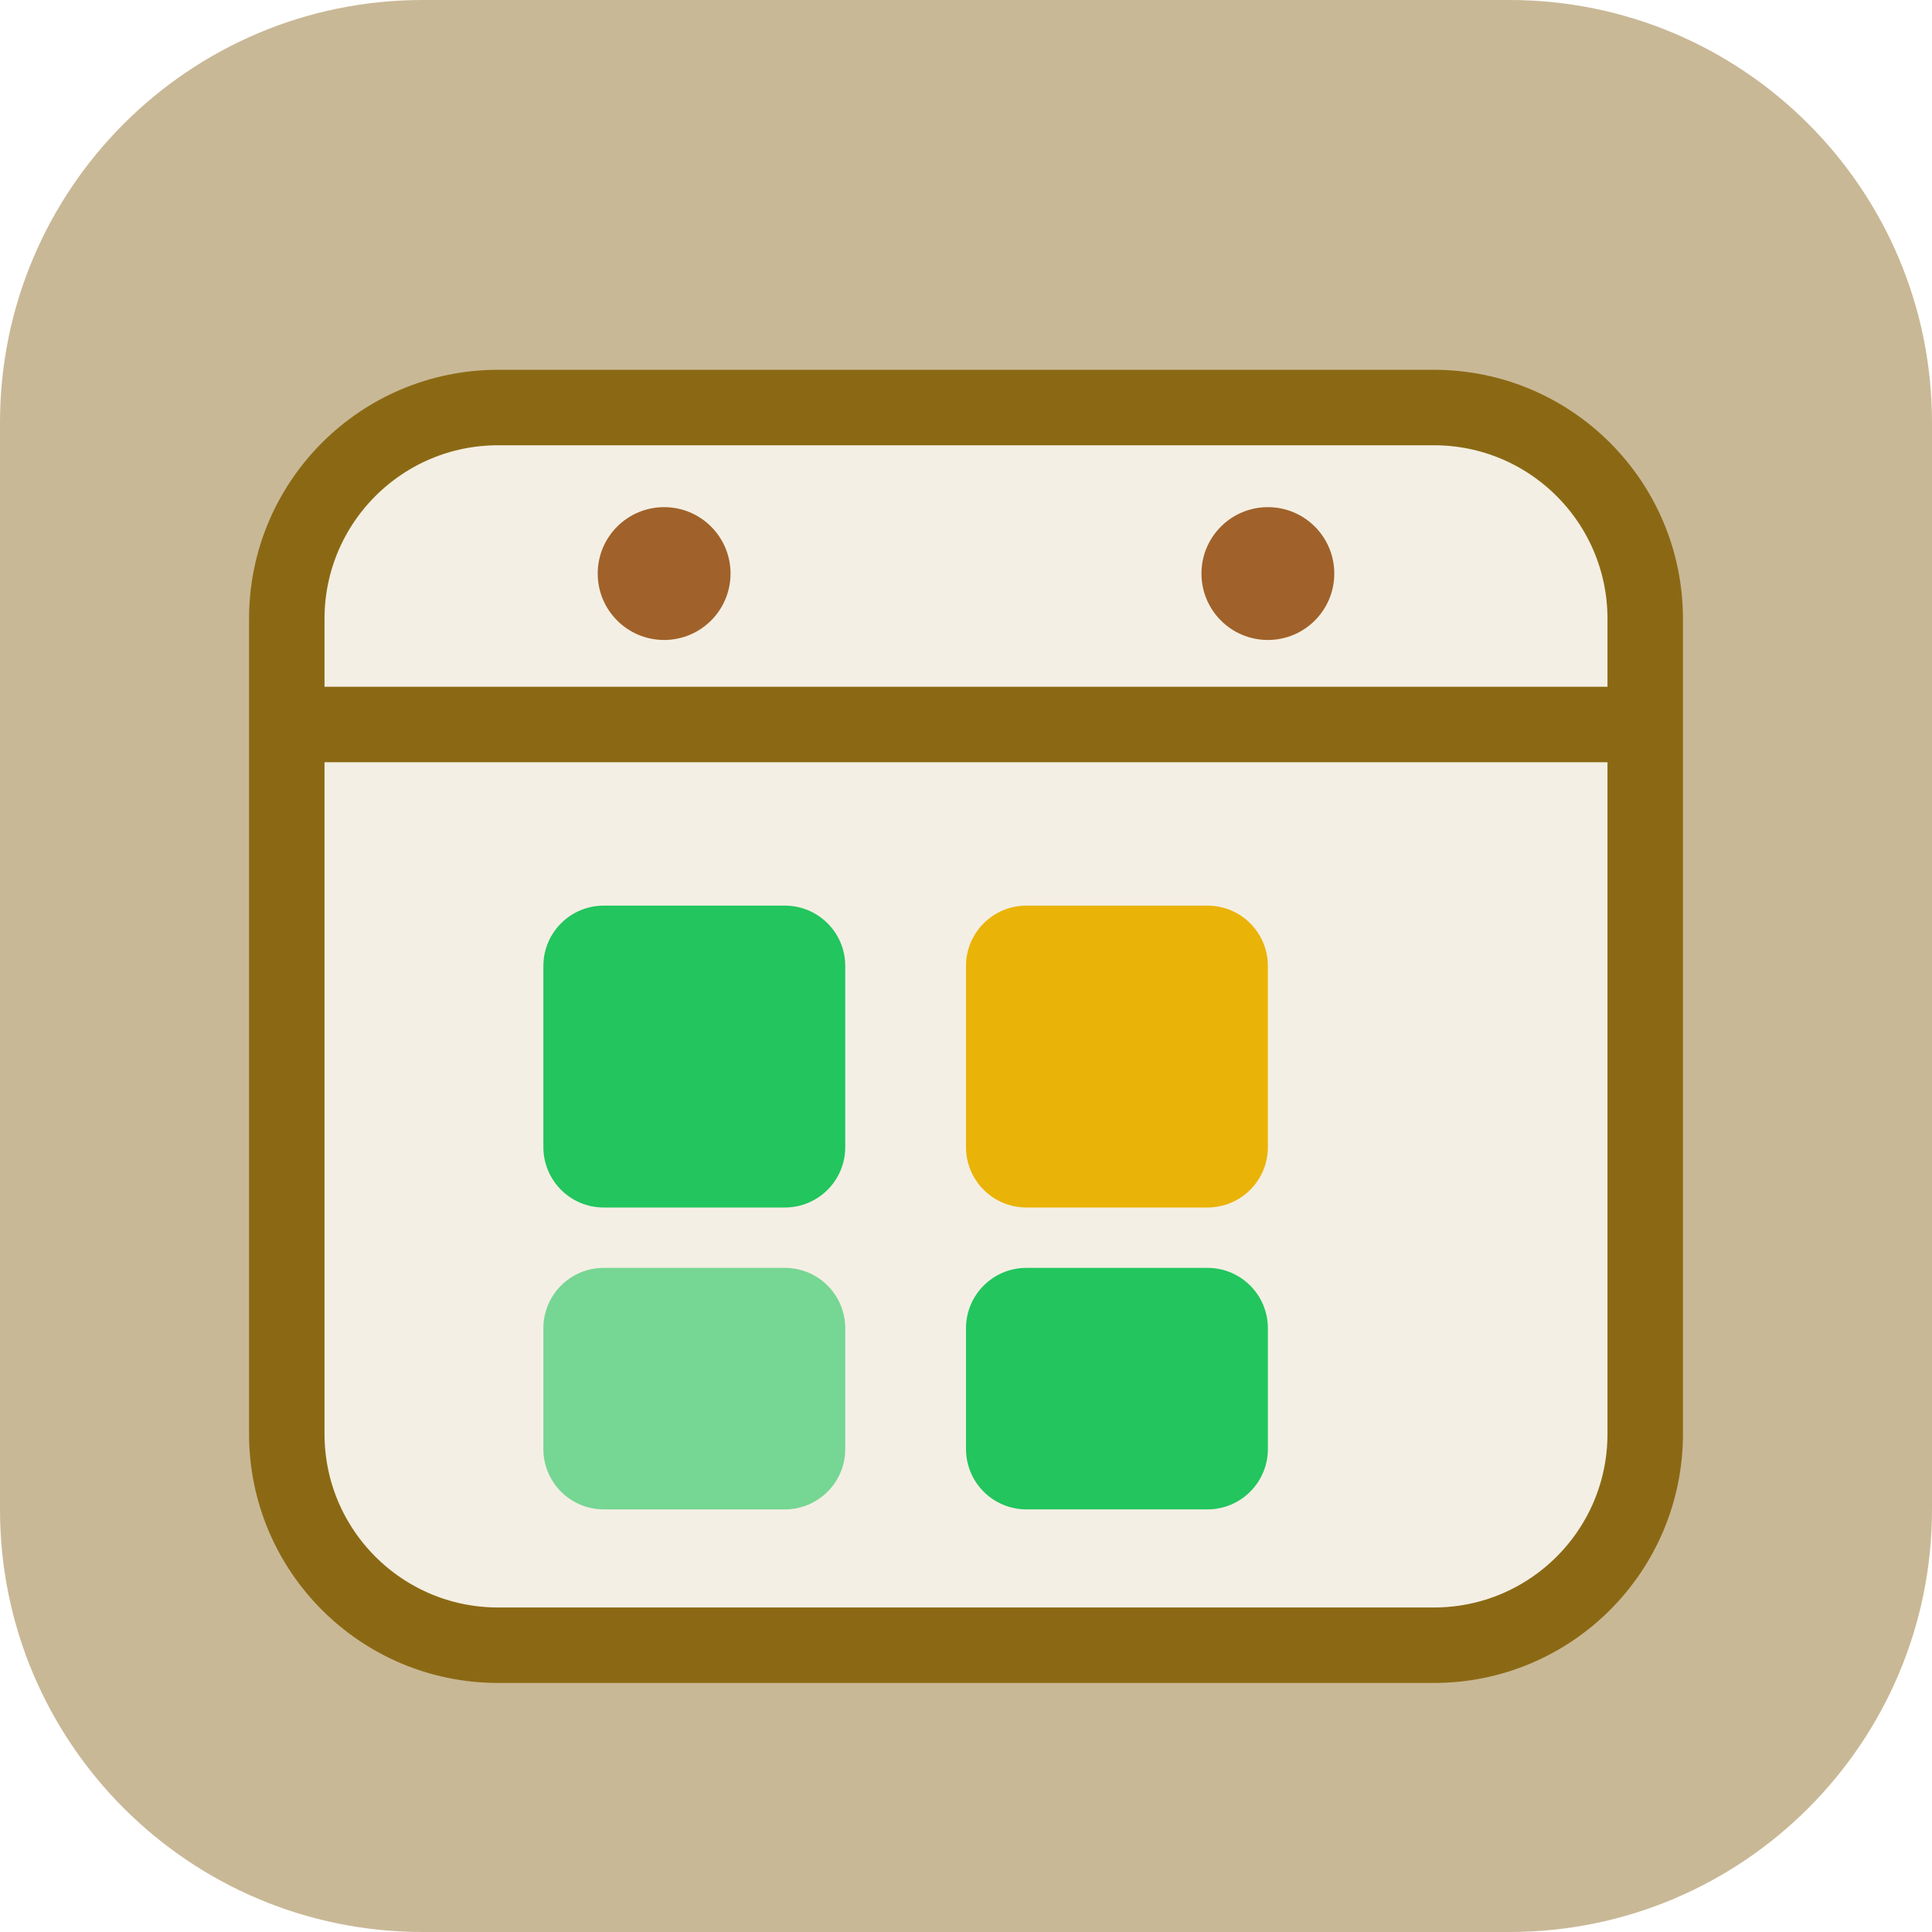
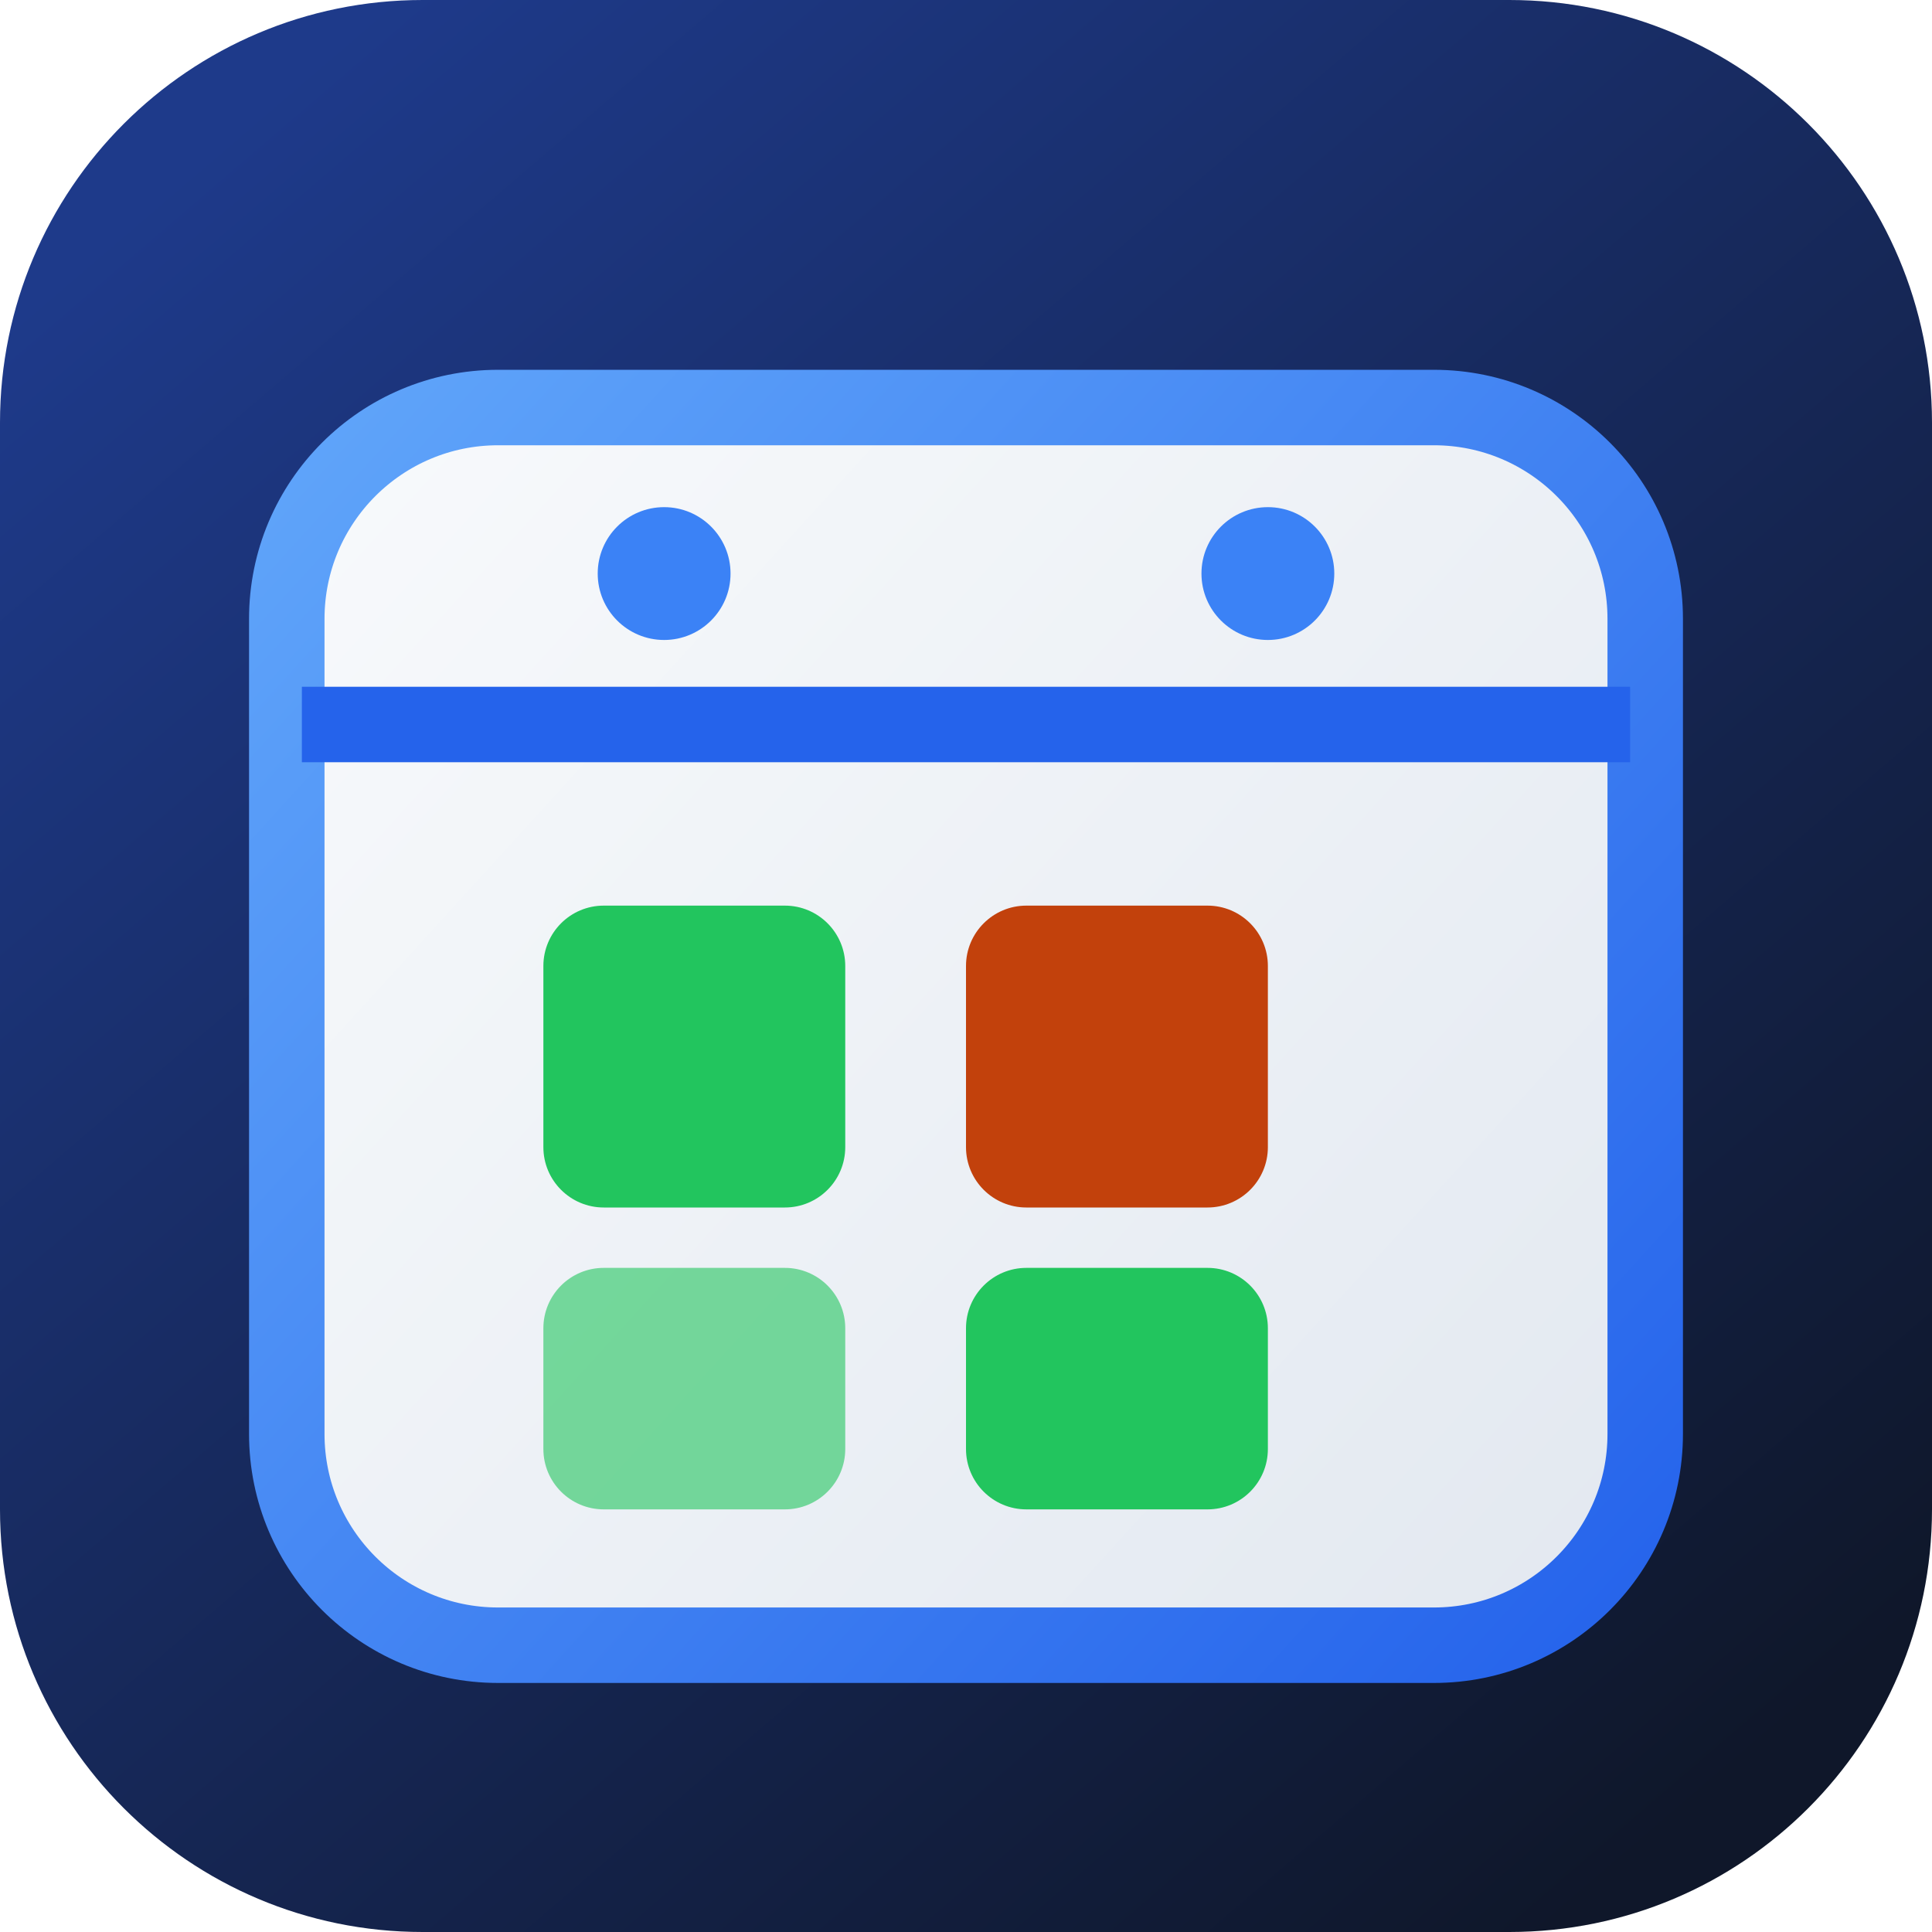
<svg xmlns="http://www.w3.org/2000/svg" viewBox="0 0 64 64" fill="none">
-   <rect width="64" height="64" rx="14" fill="#c9b896" />
-   <rect x="9.5" y="13.5" width="45" height="41" rx="7" fill="#f4efe4" stroke="#8b6914" stroke-width="2.5" />
-   <path d="M10 24h44" stroke="#8b6914" stroke-width="2.5" />
-   <circle cx="22" cy="19" r="2.2" fill="#a0622a" />
-   <circle cx="42" cy="19" r="2.2" fill="#a0622a" />
+   <defs>
+     <linearGradient id="bg" x1="8" y1="4" x2="56" y2="60" gradientUnits="userSpaceOnUse">
+       <stop stop-color="#1e3a8a" />
+       <stop offset="1" stop-color="#0f172a" />
+     </linearGradient>
+     <linearGradient id="card" x1="9.5" y1="13.5" x2="54.5" y2="54.5" gradientUnits="userSpaceOnUse">
+       <stop stop-color="#f8fafc" />
+       <stop offset="1" stop-color="#e2e8f0" />
+     </linearGradient>
+     <linearGradient id="frame" x1="9.5" y1="13.5" x2="54.5" y2="54.5" gradientUnits="userSpaceOnUse">
+       <stop stop-color="#60a5fa" />
+       <stop offset="1" stop-color="#2563eb" />
+     </linearGradient>
+   </defs>
+   <rect width="64" height="64" rx="14" fill="url(#bg)" />
+   <rect x="9.5" y="13.5" width="45" height="41" rx="7" fill="url(#card)" stroke="url(#frame)" stroke-width="2.5" />
+   <path d="M10 24h44" stroke="#2563eb" stroke-width="2.5" />
+   <circle cx="22" cy="19" r="2.2" fill="#3b82f6" />
+   <circle cx="42" cy="19" r="2.2" fill="#3b82f6" />
  <rect x="18" y="30" width="10" height="10" rx="2" fill="#22c55e" />
-   <rect x="32" y="30" width="10" height="10" rx="2" fill="#eab308" />
+   <rect x="32" y="30" width="10" height="10" rx="2" fill="#c2410c" />
  <rect x="18" y="42" width="10" height="8" rx="2" fill="#22c55e" opacity="0.6" />
  <rect x="32" y="42" width="10" height="8" rx="2" fill="#22c55e" />
</svg>
